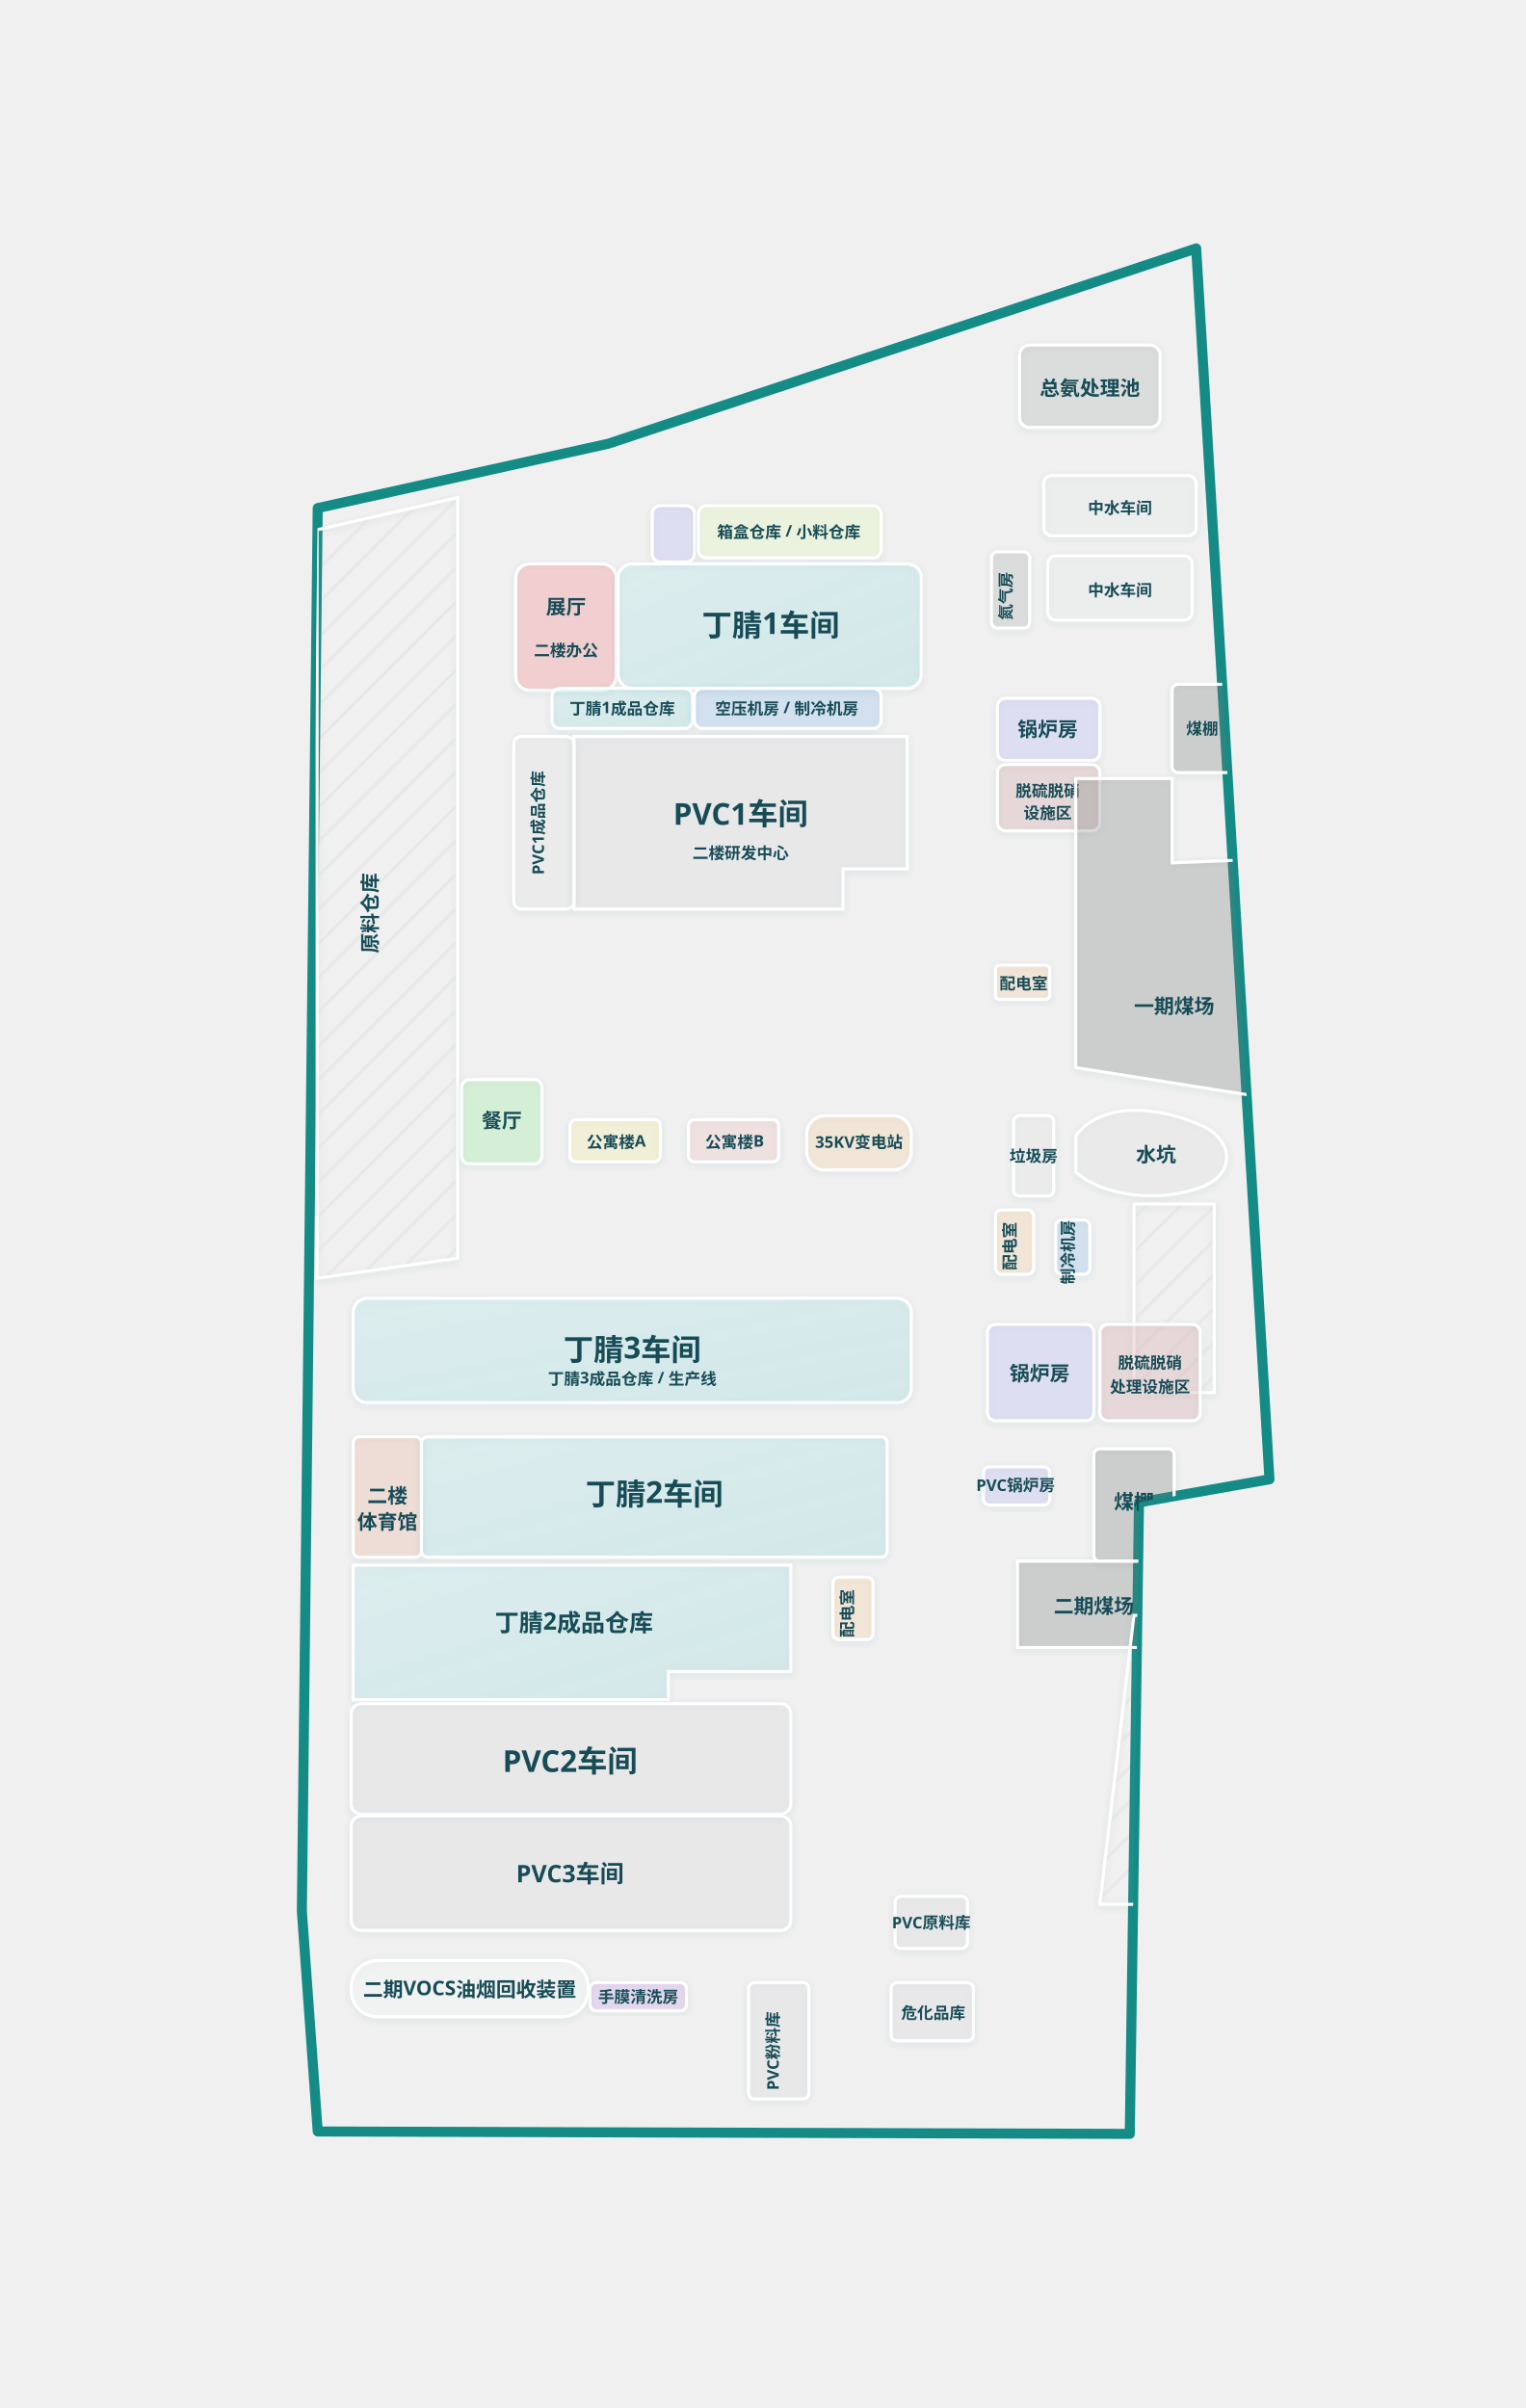
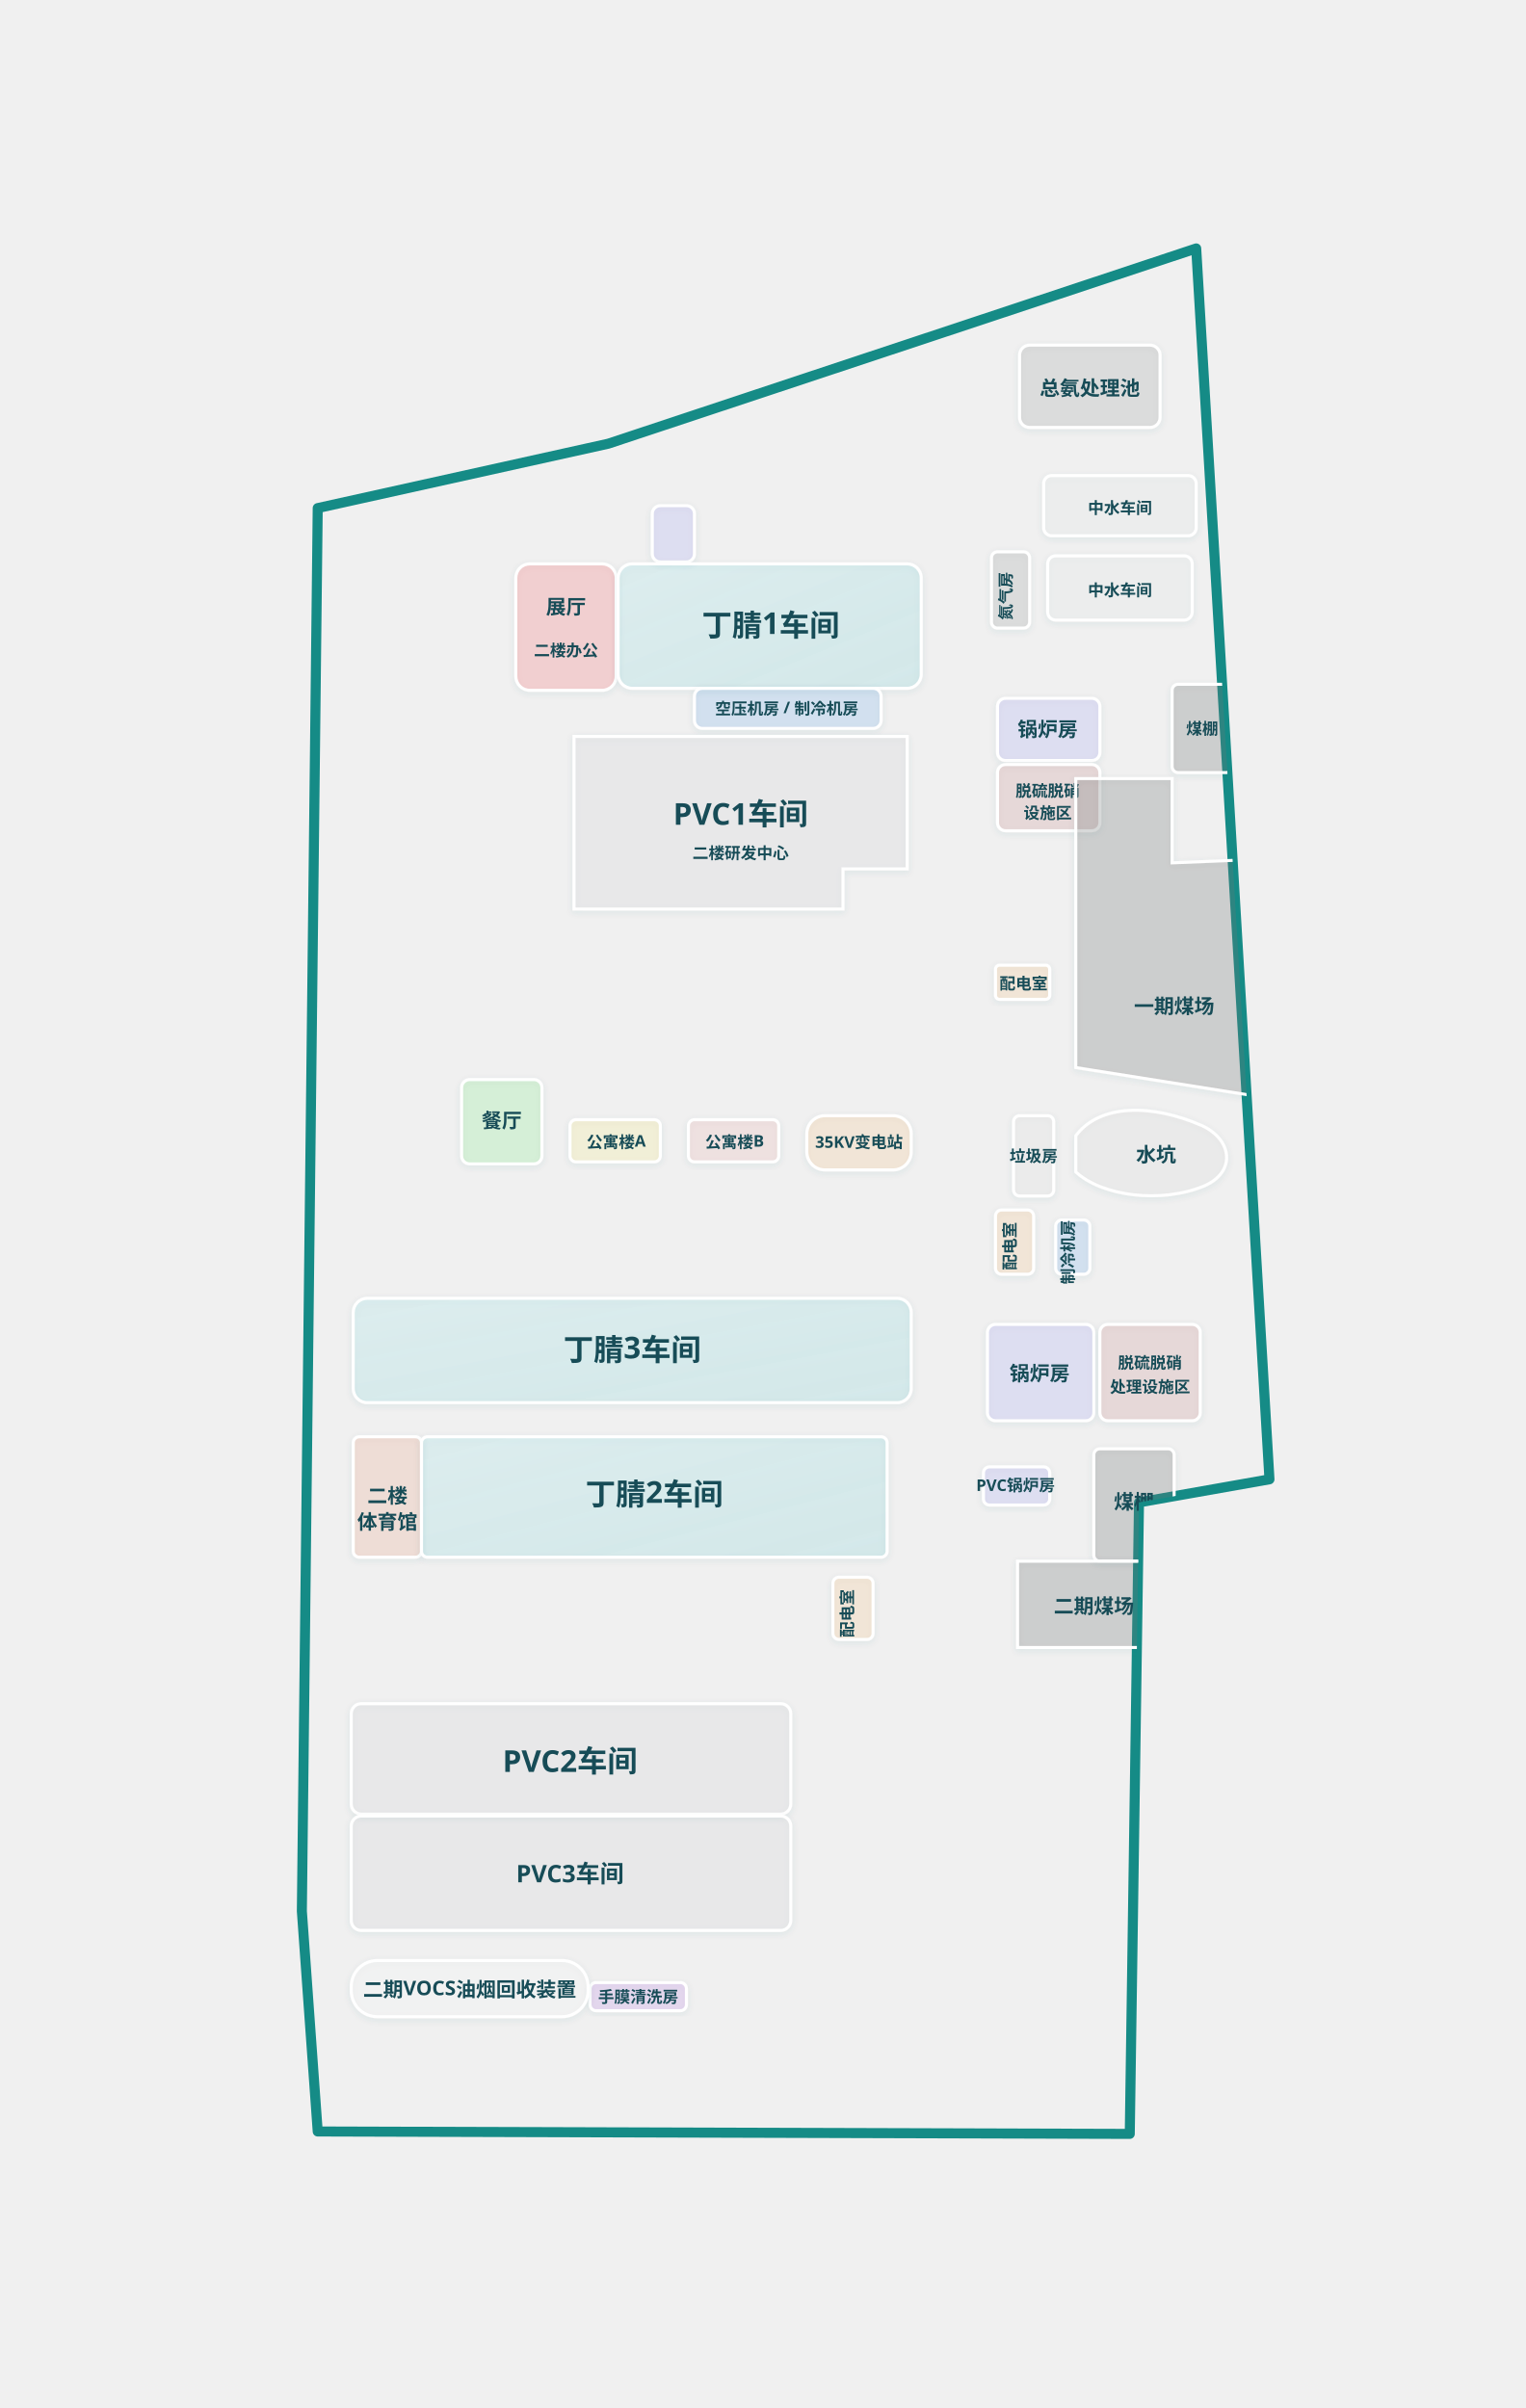
<svg xmlns="http://www.w3.org/2000/svg" viewBox="0 0 760 1200" role="img" aria-label="厂区车间位置示意图">
  <defs>
    <linearGradient id="nitrile" x1="0" y1="0" x2="1" y2="1">
      <stop offset="0" stop-color="#9beaf0" stop-opacity=".8" />
      <stop offset="1" stop-color="#66ccd2" stop-opacity=".72" />
    </linearGradient>
    <pattern id="warehouseHatch" width="12" height="12" patternUnits="userSpaceOnUse" patternTransform="rotate(45)">
      <rect width="12" height="12" fill="#d7d9db" fill-opacity=".13" />
      <path d="M0 0 V12" stroke="#7b8589" stroke-opacity=".2" stroke-width="3" />
    </pattern>
    <filter id="shadow" x="-20%" y="-20%" width="140%" height="140%">
      <feDropShadow dx="0" dy="1" stdDeviation="1.5" flood-color="#2b6770" flood-opacity=".12" />
    </filter>
    <clipPath id="siteClip">
      <polygon points="158.3,1062.2 562.9,1063.4 567.5,748.7 632.5,737.2 596,123.8 303.1,221.1 158.3,253.2 150.4,952.4" />
    </clipPath>
    <style>
      .label { font-family: "Microsoft YaHei", "PingFang SC", sans-serif; fill: #174c57; font-weight: 700; text-anchor: middle; }
      .tiny { font-size: 8px; }
      .small { font-size: 10px; }
      .medium { font-size: 12px; }
      .large { font-size: 15px; letter-spacing: 0; }
      .zone { stroke: #fff; stroke-width: 1.5; fill-opacity: .25; filter: url(#shadow); }
    </style>
  </defs>
  <polygon points="158.3,1062.2 562.9,1063.4 567.5,748.7 632.5,737.2 596,123.8 303.1,221.1 158.3,253.2 150.4,952.4" fill="none" stroke="#158b86" stroke-width="5" stroke-linejoin="round" />
  <g clip-path="url(#siteClip)">
-     <path class="zone" d="M158 264 L228 248 L228 627 L158 637 Z" fill="url(#warehouseHatch)" />
-     <text class="label small" x="188" y="455" transform="rotate(-90 188 455)">原料仓库</text>
    <rect class="zone" x="257" y="281" width="50" height="63" rx="7" fill="#ff7b7c" />
    <text class="label small" x="282" y="306">展厅</text>
    <text class="label tiny" x="282" y="327">二楼办公</text>
    <rect class="zone" x="325" y="252" width="21" height="28" rx="4" fill="#b6b6fe" />
-     <rect class="zone" x="348" y="252" width="91" height="26" rx="4" fill="#e9ffb4" />
-     <text class="label tiny" x="393" y="268">箱盒仓库 / 小料仓库</text>
    <rect class="zone" x="308" y="281" width="151" height="62" rx="7" fill="url(#nitrile)" />
    <text class="label large" x="384" y="317">丁腈1车间</text>
-     <rect class="zone" x="275" y="343" width="70" height="20" rx="4" fill="url(#nitrile)" />
-     <text class="label tiny" x="310" y="356">丁腈1成品仓库</text>
    <rect class="zone" x="346" y="343" width="93" height="20" rx="4" fill="#88bcf5" />
    <text class="label tiny" x="392" y="356">空压机房 / 制冷机房</text>
-     <rect class="zone" x="256" y="367" width="30" height="86" rx="4" fill="#e9e9e9" />
-     <text class="label tiny" x="271" y="410" transform="rotate(-90 271 410)">PVC1成品仓库</text>
    <path class="zone" d="M286 367 H452 V433 H420 V453 H286 Z" fill="#dedfe0" />
    <text class="label large" x="369" y="411">PVC1车间</text>
    <text class="label tiny" x="369" y="428">二楼研发中心</text>
    <rect class="zone" x="508" y="172" width="70" height="41" rx="5" fill="#afafaf" />
    <text class="label small" x="543" y="197">总氨处理池</text>
    <rect class="zone" x="520" y="237" width="76" height="30" rx="4" fill="#eef1f1" />
    <text class="label tiny" x="558" y="256">中水车间</text>
    <rect class="zone" x="522" y="277" width="72" height="32" rx="4" fill="#eef1f1" />
    <text class="label tiny" x="558" y="297">中水车间</text>
    <rect class="zone" x="494" y="275" width="19" height="38" rx="3" fill="#afafaf" />
    <text class="label tiny" x="504" y="297" transform="rotate(-90 504 297)">氮气房</text>
    <rect class="zone" x="497" y="348" width="51" height="31" rx="4" fill="#b6b6fe" />
    <text class="label small" x="522" y="367">锅炉房</text>
    <rect class="zone" x="497" y="381" width="51" height="33" rx="4" fill="#d79d9c" />
    <text class="label tiny" x="522" y="397">脱硫脱硝</text>
    <text class="label tiny" x="522" y="408">设施区</text>
    <rect class="zone" x="584" y="341" width="30" height="44" rx="3" fill="#757575" />
    <text class="label tiny" x="599" y="366">煤棚</text>
    <path class="zone" d="M536 388 H584 V430 L633 428 L637 548 L536 532 Z" fill="#757575" />
    <text class="label small" x="585" y="505">一期煤场</text>
    <rect class="zone" x="230" y="538" width="40" height="42" rx="4" fill="#97f499" />
    <text class="label small" x="250" y="562">餐厅</text>
    <rect class="zone" x="284" y="558" width="45" height="21" rx="3" fill="#fff699" />
    <text class="label tiny" x="307" y="572">公寓楼A</text>
    <rect class="zone" x="343" y="558" width="45" height="21" rx="3" fill="#f6c2bf" />
    <text class="label tiny" x="366" y="572">公寓楼B</text>
    <rect class="zone" x="402" y="556" width="52" height="27" rx="9" fill="#ffd39a" />
    <text class="label tiny" x="428" y="572">35KV变电站</text>
    <rect class="zone" x="176" y="647" width="278" height="52" rx="7" fill="url(#nitrile)" />
    <text class="label large" x="315" y="678">丁腈3车间</text>
-     <text class="label tiny" x="315" y="690">丁腈3成品仓库 / 生产线</text>
    <rect class="zone" x="176" y="716" width="34" height="60" rx="3" fill="#f4b197" />
    <text class="label small" x="193" y="749">二楼</text>
    <text class="label small" x="193" y="762">体育馆</text>
    <rect class="zone" x="210" y="716" width="232" height="60" rx="3" fill="url(#nitrile)" />
    <text class="label large" x="326" y="750">丁腈2车间</text>
-     <path class="zone" d="M176 780 H394 V833 H333 V847 H176 Z" fill="url(#nitrile)" />
-     <text class="label medium" x="286" y="813">丁腈2成品仓库</text>
    <rect class="zone" x="415" y="786" width="20" height="31" rx="3" fill="#ffd39a" />
    <text class="label tiny" x="425" y="804" transform="rotate(-90 425 804)">配电室</text>
    <rect class="zone" x="496" y="481" width="27" height="17" rx="2" fill="#ffd39a" />
    <text class="label tiny" x="510" y="493">配电室</text>
    <rect class="zone" x="505" y="556" width="20" height="40" rx="3" fill="#e8e8e8" />
    <text class="label tiny" x="515" y="579">垃圾房</text>
    <path class="zone" d="M536 566 C548 550 574 550 599 561 C614 568 616 584 600 591 C578 600 549 596 536 584 Z" fill="#e7e7e7" />
    <text class="label small" x="576" y="579">水坑</text>
    <rect class="zone" x="496" y="603" width="19" height="32" rx="3" fill="#ffd39a" />
    <text class="label tiny" x="506" y="621" transform="rotate(-90 506 621)">配电室</text>
    <rect class="zone" x="526" y="608" width="17" height="27" rx="3" fill="#88bcf5" />
    <text class="label tiny" x="535" y="624" transform="rotate(-90 535 624)">制冷机房</text>
-     <path class="zone" d="M565 600 H605 V694 H565 Z" fill="url(#warehouseHatch)" />
    <rect class="zone" x="492" y="660" width="53" height="48" rx="4" fill="#b6b6fe" />
    <text class="label small" x="518" y="688">锅炉房</text>
    <rect class="zone" x="548" y="660" width="50" height="48" rx="4" fill="#d79d9c" />
    <text class="label tiny" x="573" y="682">脱硫脱硝</text>
    <text class="label tiny" x="573" y="694">处理设施区</text>
    <rect class="zone" x="545" y="722" width="40" height="56" rx="3" fill="#757575" />
    <text class="label small" x="565" y="752">煤棚</text>
    <path class="zone" d="M507 778 H583 V821 H507 Z" fill="#757575" />
    <text class="label small" x="545" y="804">二期煤场</text>
    <rect class="zone" x="490" y="731" width="33" height="19" rx="3" fill="#b6b6fe" />
    <text class="label tiny" x="506" y="743">PVC锅炉房</text>
    <rect class="zone" x="175" y="849" width="219" height="55" rx="5" fill="#dedfe0" />
    <text class="label large" x="284" y="883">PVC2车间</text>
    <rect class="zone" x="175" y="905" width="219" height="57" rx="5" fill="#dedfe0" />
    <text class="label medium" x="284" y="938">PVC3车间</text>
-     <rect class="zone" x="446" y="945" width="36" height="26" rx="3" fill="#dedfe0" />
-     <text class="label tiny" x="464" y="961">PVC原料库</text>
-     <path class="zone" d="M565 805 L604 805 L604 923 L576 949 L548 949 Z" fill="url(#warehouseHatch)" />
-     <rect class="zone" x="444" y="988" width="41" height="29" rx="3" fill="#dedfe0" />
-     <text class="label tiny" x="465" y="1006">危化品库</text>
-     <rect class="zone" x="373" y="988" width="30" height="58" rx="3" fill="#dedfe0" />
-     <text class="label tiny" x="388" y="1022" transform="rotate(-90 388 1022)">PVC粉料库</text>
    <rect class="zone" x="294" y="988" width="48" height="14" rx="3" fill="#cf99f1" />
    <text class="label tiny" x="318" y="998">手膜清洗房</text>
    <rect class="zone" x="175" y="977" width="118" height="28" rx="13" fill="#fff" />
    <text class="label small" x="234" y="995">二期VOCS油烟回收装置</text>
  </g>
</svg>
